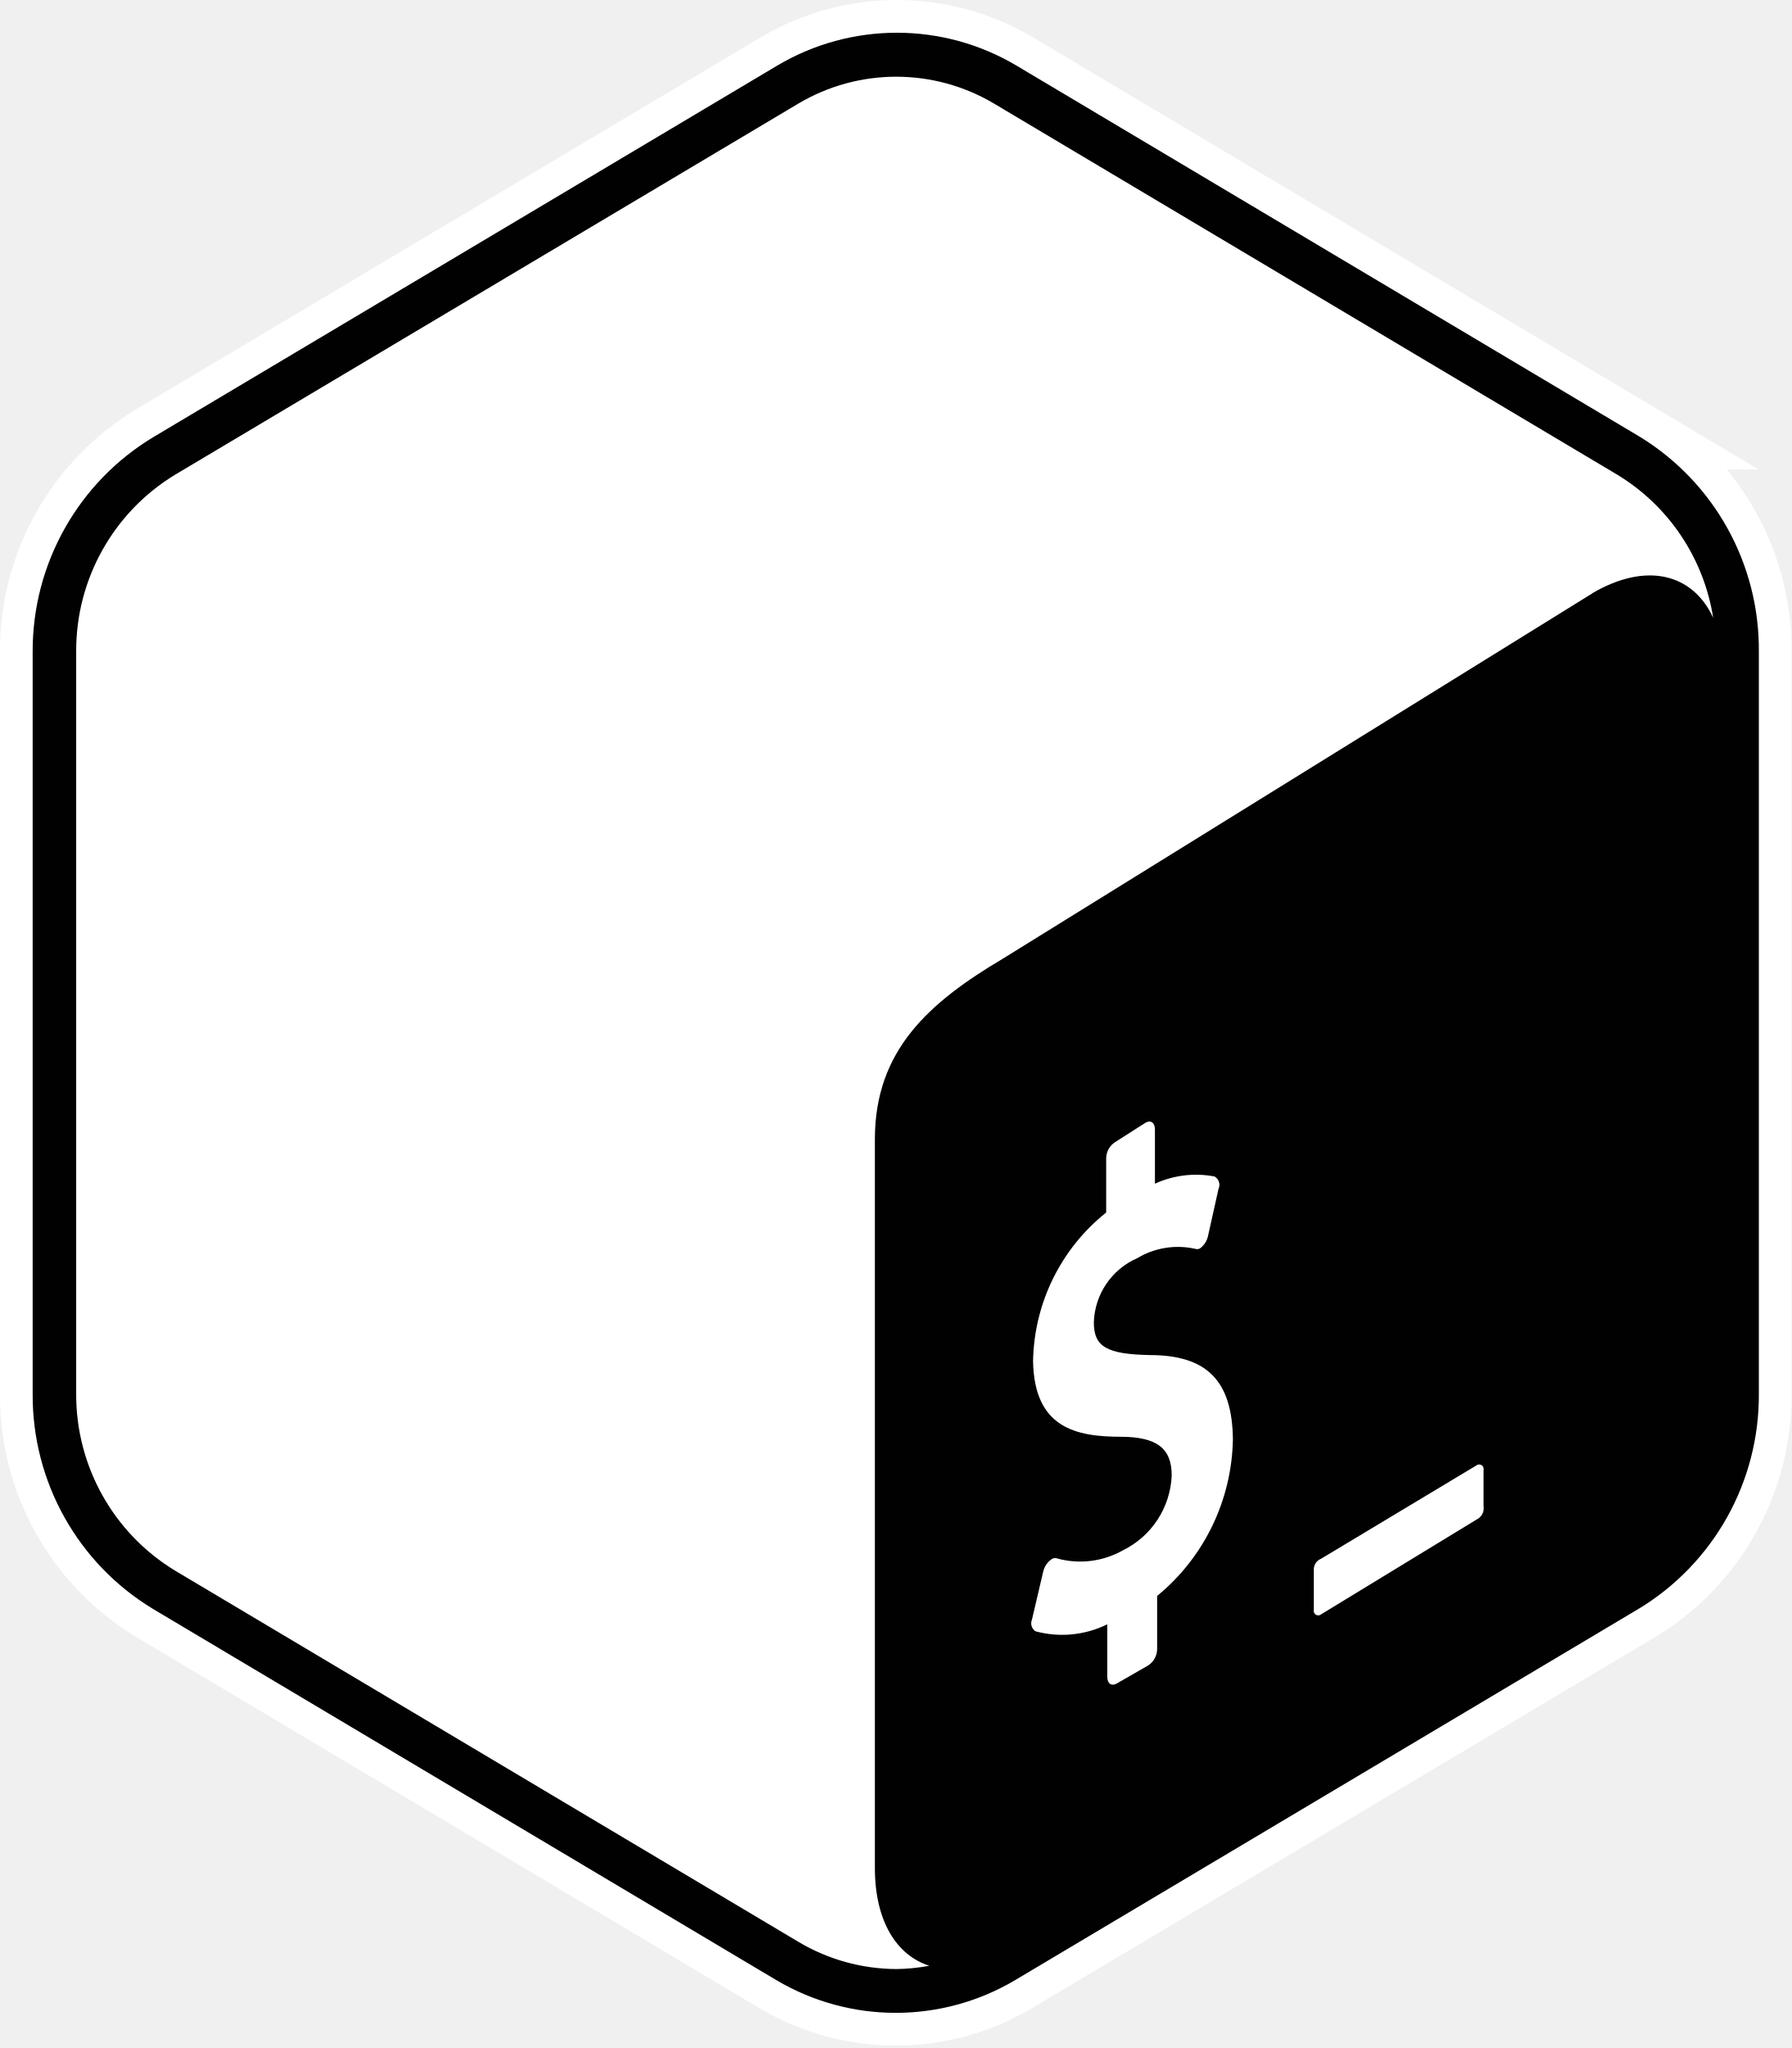
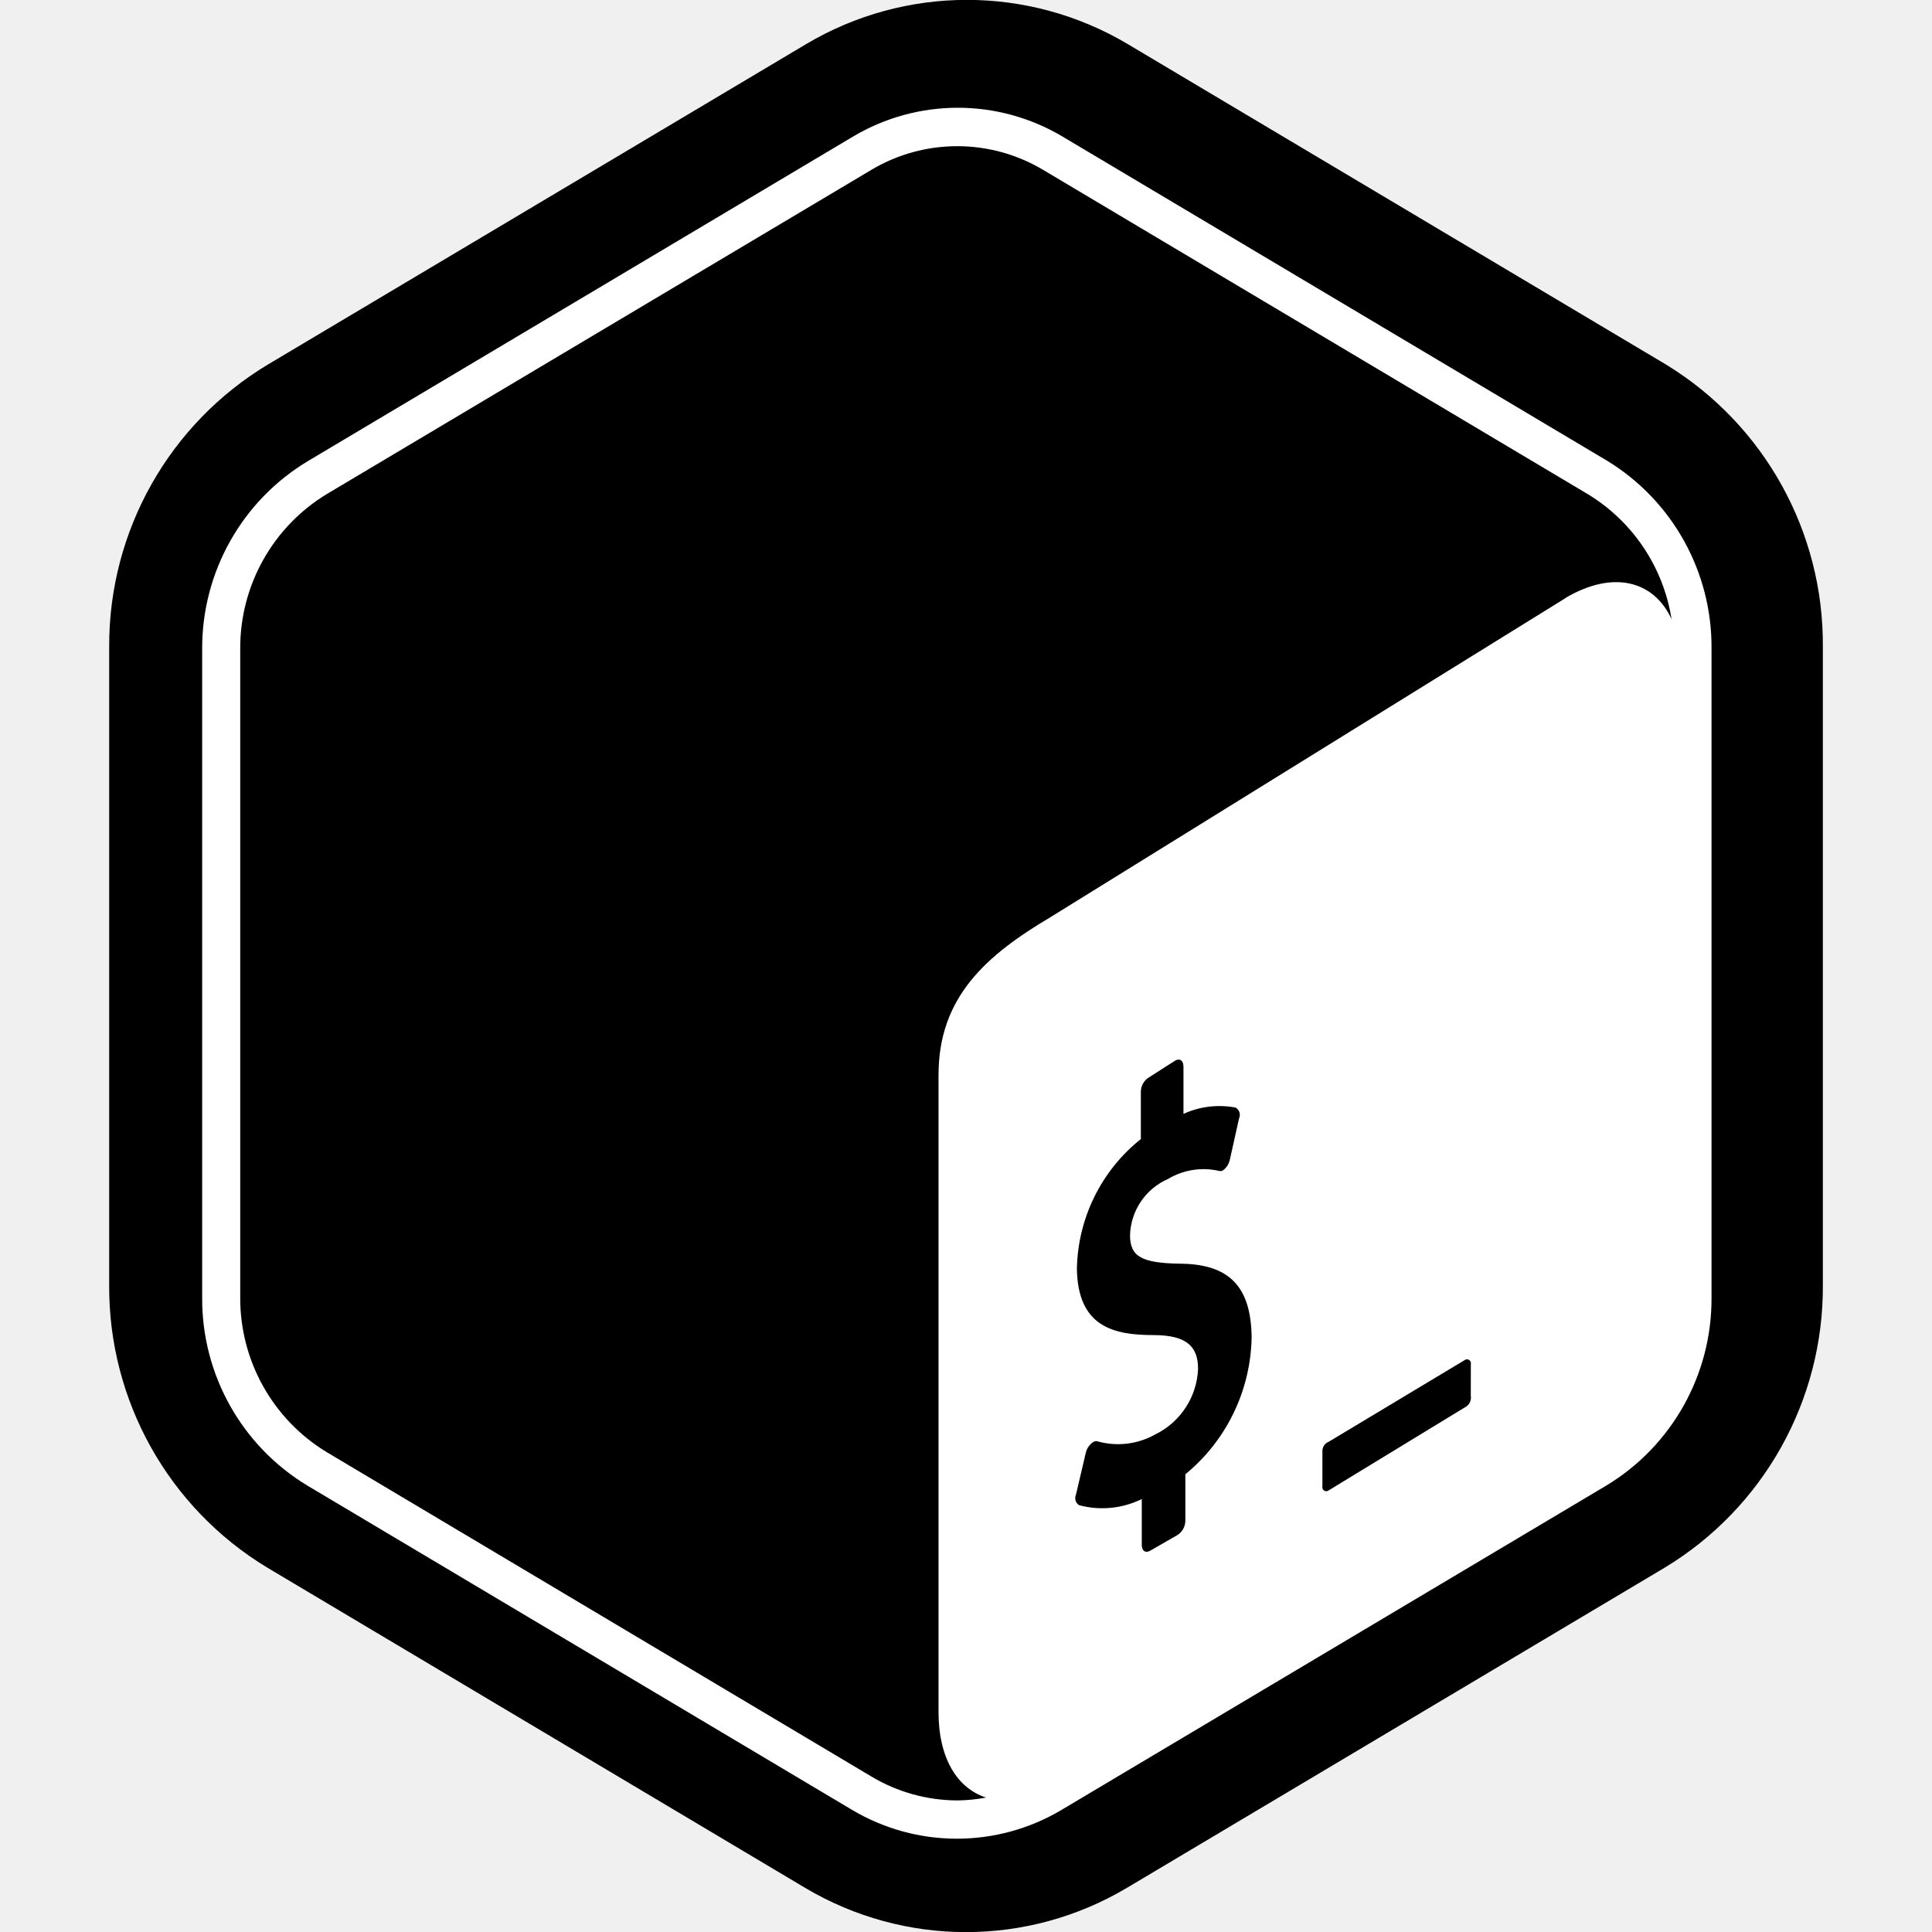
- <svg xmlns="http://www.w3.org/2000/svg" id="Layer_1" data-name="Layer 1" viewBox="0 0 79.37 90.71" version="1.1">
-   <defs id="defs1484">
+ <svg xmlns="http://www.w3.org/2000/svg" id="Layer_1" data-name="Layer 1" viewBox="0 0 50 50" version="1.1" width="50" height="50">
+   <defs id="defs5342">
+     <style id="style5340">.cls-1{fill:#10aa50;}.cls-2{fill:#b8c4c2;}.cls-3{fill:#12924f;}.cls-4{fill:#21313c;}</style>
    <style id="style1482">.cls-1{fill:#1b1b1f;}</style>
  </defs>
-   <path class="cls-1" d="M 72.648,19.346 45.035,2.907 c -3.27,-1.943 -7.336,-1.943 -10.605,0 L 6.817,19.346 c -3.34,1.998 -5.381,5.615 -5.37,9.516 v 32.879 c -0.021,3.891 2.001,7.506 5.322,9.516 L 34.381,87.696 c 3.27,1.943 7.336,1.943 10.605,0 l 27.613,-16.44 c 3.321,-2.01 5.343,-5.625 5.322,-9.516 V 28.862 c 0.031,-3.881 -1.971,-7.494 -5.274,-9.516 z" id="path2572" style="fill:#ffffff;fill-opacity:1;stroke:#ffffff;stroke-width:2.897;stroke-miterlimit:4;stroke-dasharray:none;stroke-opacity:1" />
-   <path class="cls-1" d="M 72.648,19.346 45.035,2.907 a 10.403,10.434 0 0 0 -10.605,0 L 6.817,19.346 a 11.01,11.044 0 0 0 -5.37,9.516 v 32.879 a 11.01,11.044 0 0 0 5.322,9.516 L 34.381,87.696 a 10.403,10.434 0 0 0 10.605,0 l 27.613,-16.44 a 11.01,11.044 0 0 0 5.322,-9.516 V 28.862 A 11.01,11.044 0 0 0 72.648,19.346 Z M 51.263,70.686 v 2.36 a 0.868,0.87 0 0 1 -0.405,0.725 l -1.398,0.803 c -0.222,0.116 -0.405,0 -0.405,-0.309 v -2.321 a 4.541,4.555 0 0 1 -3.182,0.309 0.424,0.425 0 0 1 -0.154,-0.522 l 0.501,-2.137 a 0.887,0.89 0 0 1 0.28,-0.464 0.559,0.561 0 0 1 0.135,-0.097 0.28,0.28 0 0 1 0.222,0 3.857,3.868 0 0 0 2.892,-0.367 3.857,3.868 0 0 0 2.16,-3.317 c 0,-1.199 -0.656,-1.702 -2.237,-1.712 -2.005,0 -3.857,-0.387 -3.905,-3.356 a 8.571,8.597 0 0 1 3.239,-6.576 v -2.389 a 0.858,0.861 0 0 1 0.405,-0.735 l 1.35,-0.861 c 0.222,-0.116 0.405,0 0.405,0.319 v 2.389 a 4.396,4.41 0 0 1 2.642,-0.319 0.424,0.425 0 0 1 0.174,0.551 l -0.472,2.118 a 0.906,0.909 0 0 1 -0.241,0.425 0.559,0.561 0 0 1 -0.135,0.106 0.318,0.319 0 0 1 -0.202,0 3.5,3.51 0 0 0 -2.545,0.416 3.201,3.211 0 0 0 -1.928,2.843 c 0,1.083 0.569,1.412 2.478,1.451 2.555,0 3.654,1.16 3.683,3.733 a 9.14,9.167 0 0 1 -3.355,6.934 z M 65.725,66.712 A 0.55,0.551 0 0 1 65.513,67.244 l -6.98,4.255 A 0.202,0.203 0 0 1 58.205,71.295 V 69.487 A 0.501,0.503 0 0 1 58.523,69.042 l 6.874,-4.129 a 0.202,0.203 0 0 1 0.328,0.203 z M 70.546,26.28 44.418,42.468 c -3.259,1.934 -5.659,4.052 -5.659,7.988 v 32.28 c 0,2.36 0.964,3.868 2.41,4.332 a 8.455,8.481 0 0 1 -1.446,0.145 8.552,8.578 0 0 1 -4.358,-1.209 L 7.752,69.564 A 9.082,9.109 0 0 1 3.375,61.741 V 28.862 A 9.082,9.109 0 0 1 7.752,21.029 L 35.365,4.59 a 8.513,8.539 0 0 1 8.677,0 L 71.655,21.029 a 9.024,9.051 0 0 1 4.242,6.334 C 75,25.41 72.937,24.868 70.536,26.28 Z" id="path1488" style="fill:#010101;fill-opacity:1;stroke:none;stroke-width:0.966" />
+   <g id="g14868">
+     <path class="cls-1" d="M 41.6,11.929 27.695,3.651 c -1.647,-0.979 -3.694,-0.979 -5.341,0 L 8.449,11.929 c -1.682,1.006 -2.71,2.828 -2.704,4.792 v 16.557 c -0.011,1.959 1.007,3.78 2.68,4.792 l 13.905,8.279 c 1.647,0.979 3.694,0.979 5.341,0 l 13.905,-8.279 c 1.673,-1.012 2.691,-2.833 2.68,-4.792 v -16.557 c 0.016,-1.954 -0.993,-3.774 -2.656,-4.792 z" id="path2572" style="fill:#000000;fill-opacity:1;stroke:#000000;stroke-width:5.839;stroke-miterlimit:4;stroke-dasharray:none;stroke-opacity:1" />
+     <path class="cls-1" d="M 41.6,11.929 27.496,3.533 a 5.314,5.33 0 0 0 -5.417,0 L 7.975,11.929 A 5.624,5.641 0 0 0 5.232,16.79 V 33.584 a 5.624,5.641 0 0 0 2.718,4.86 L 22.054,46.841 a 5.314,5.33 0 0 0 5.417,0 L 41.575,38.444 A 5.624,5.641 0 0 0 44.294,33.584 V 16.79 A 5.624,5.641 0 0 0 41.6,11.929 Z M 30.677,38.153 v 1.205 a 0.443,0.445 0 0 1 -0.207,0.37 l -0.714,0.41 c -0.113,0.059 -0.207,0 -0.207,-0.158 v -1.185 a 2.319,2.326 0 0 1 -1.625,0.158 0.217,0.217 0 0 1 -0.079,-0.267 l 0.256,-1.092 a 0.453,0.454 0 0 1 0.143,-0.237 0.286,0.286 0 0 1 0.069,-0.049 0.143,0.143 0 0 1 0.113,0 1.97,1.976 0 0 0 1.477,-0.188 1.97,1.976 0 0 0 1.103,-1.694 c 0,-0.612 -0.335,-0.869 -1.142,-0.874 -1.024,0 -1.97,-0.198 -1.994,-1.714 a 4.378,4.391 0 0 1 1.655,-3.359 v -1.22 a 0.438,0.44 0 0 1 0.207,-0.375 l 0.689,-0.44 c 0.113,-0.059 0.207,0 0.207,0.163 v 1.22 a 2.246,2.252 0 0 1 1.349,-0.163 0.217,0.217 0 0 1 0.089,0.282 l -0.241,1.082 a 0.463,0.464 0 0 1 -0.123,0.217 0.286,0.286 0 0 1 -0.069,0.054 0.163,0.163 0 0 1 -0.103,0 1.788,1.793 0 0 0 -1.3,0.212 1.635,1.64 0 0 0 -0.985,1.452 c 0,0.553 0.291,0.721 1.266,0.741 1.305,0 1.866,0.593 1.881,1.907 a 4.668,4.683 0 0 1 -1.714,3.542 z m 7.387,-2.03 a 0.281,0.282 0 0 1 -0.108,0.272 l -3.565,2.173 a 0.103,0.104 0 0 1 -0.167,-0.104 v -0.924 a 0.256,0.257 0 0 1 0.163,-0.227 l 3.511,-2.109 a 0.103,0.104 0 0 1 0.167,0.104 z m 2.462,-20.651 -13.346,8.268 c -1.665,0.988 -2.891,2.07 -2.891,4.08 v 16.488 c 0,1.205 0.492,1.976 1.231,2.213 a 4.319,4.332 0 0 1 -0.739,0.074 4.368,4.381 0 0 1 -2.226,-0.617 L 8.453,37.58 A 4.639,4.653 0 0 1 6.217,33.584 V 16.79 A 4.639,4.653 0 0 1 8.453,12.789 L 22.557,4.392 a 4.348,4.361 0 0 1 4.432,0 l 14.104,8.397 a 4.609,4.623 0 0 1 2.167,3.235 C 42.801,15.026 41.748,14.75 40.521,15.471 Z" id="path1488" style="fill:#ffffff;fill-opacity:1;stroke:none;stroke-width:0.493" />
+   </g>
</svg>
